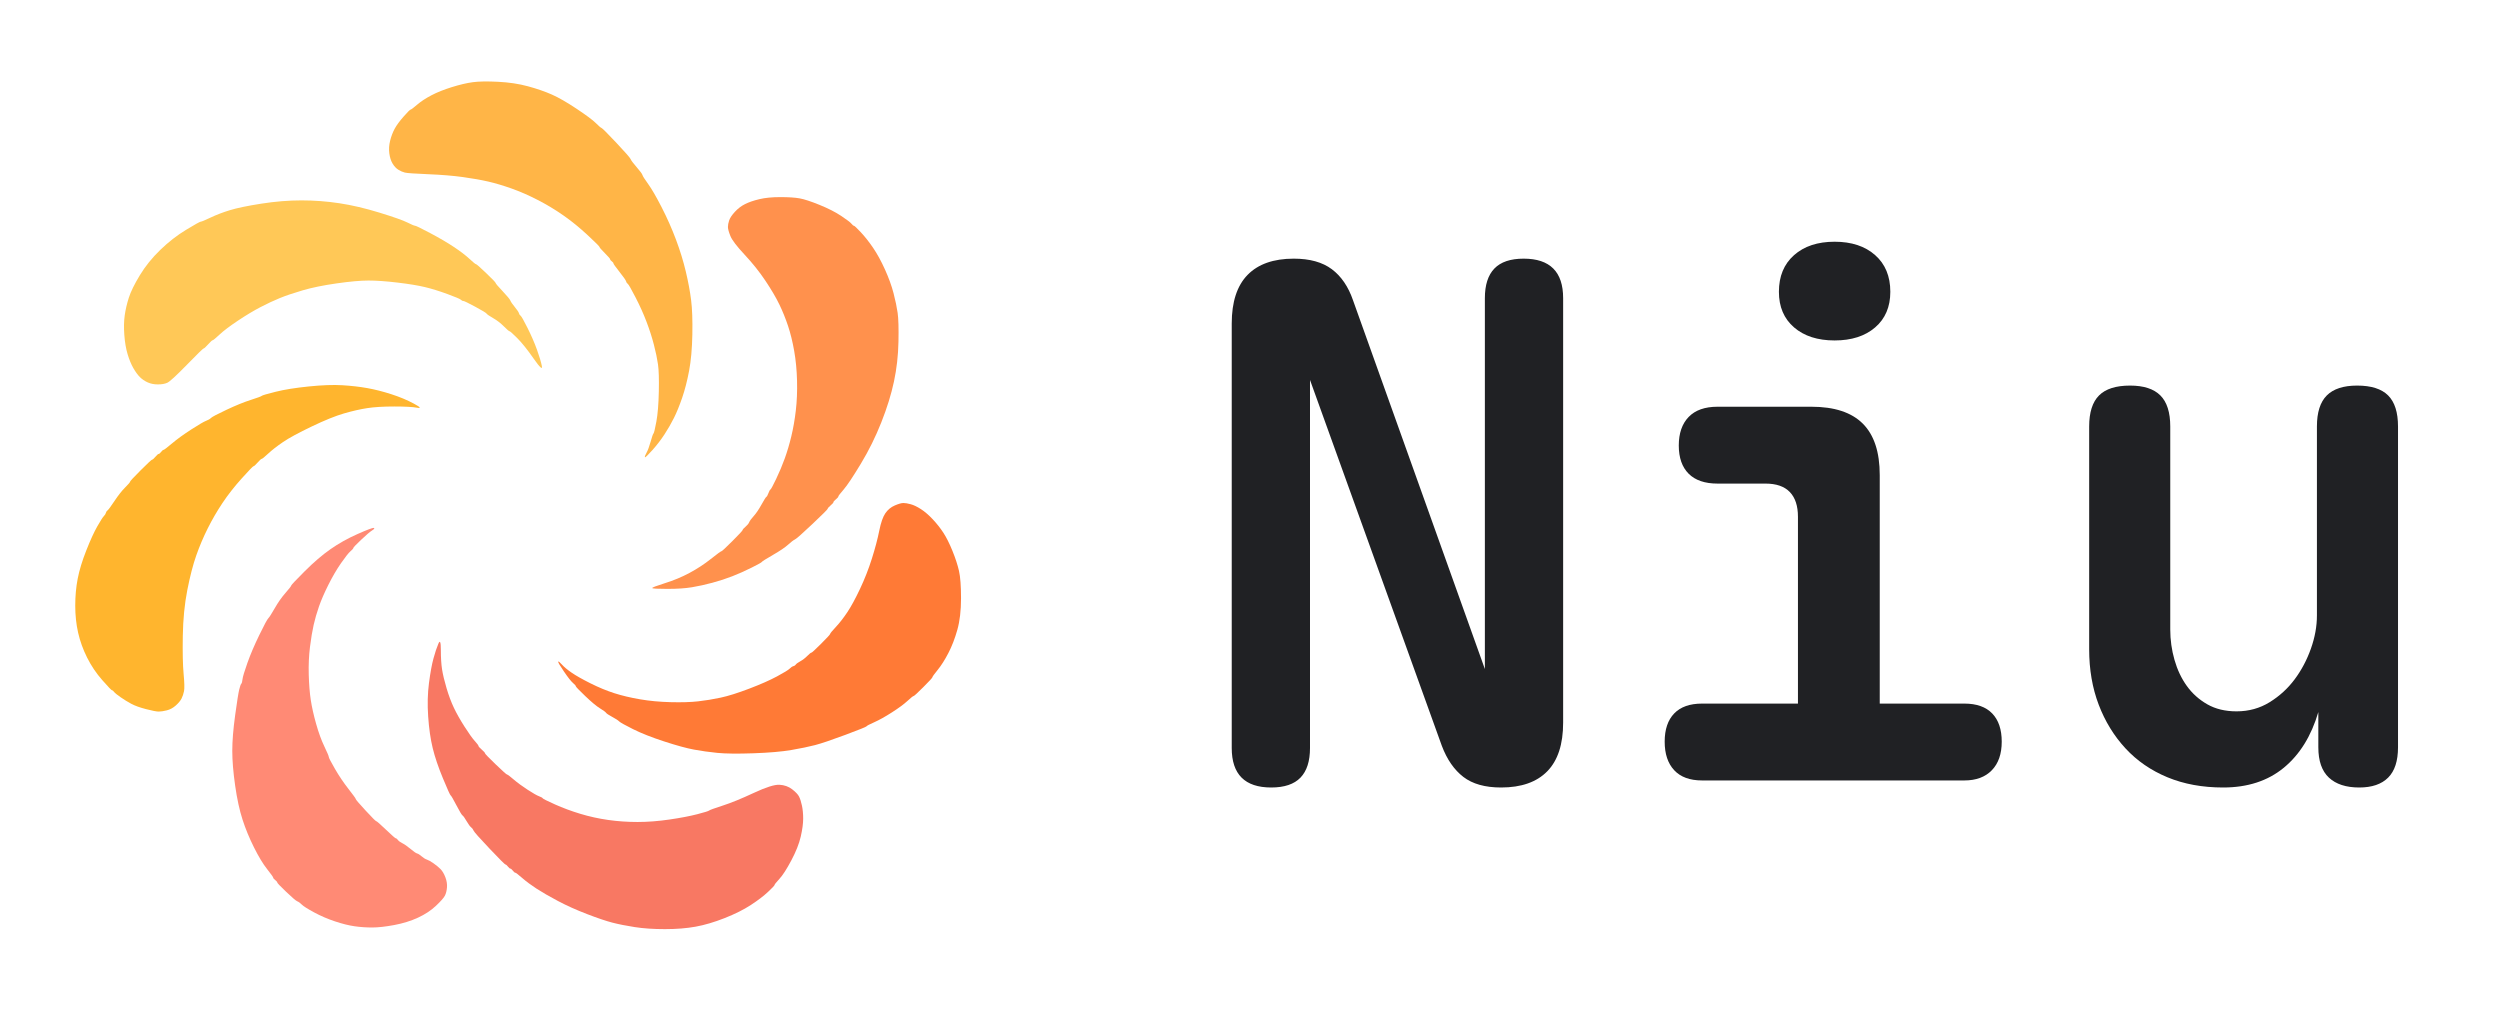
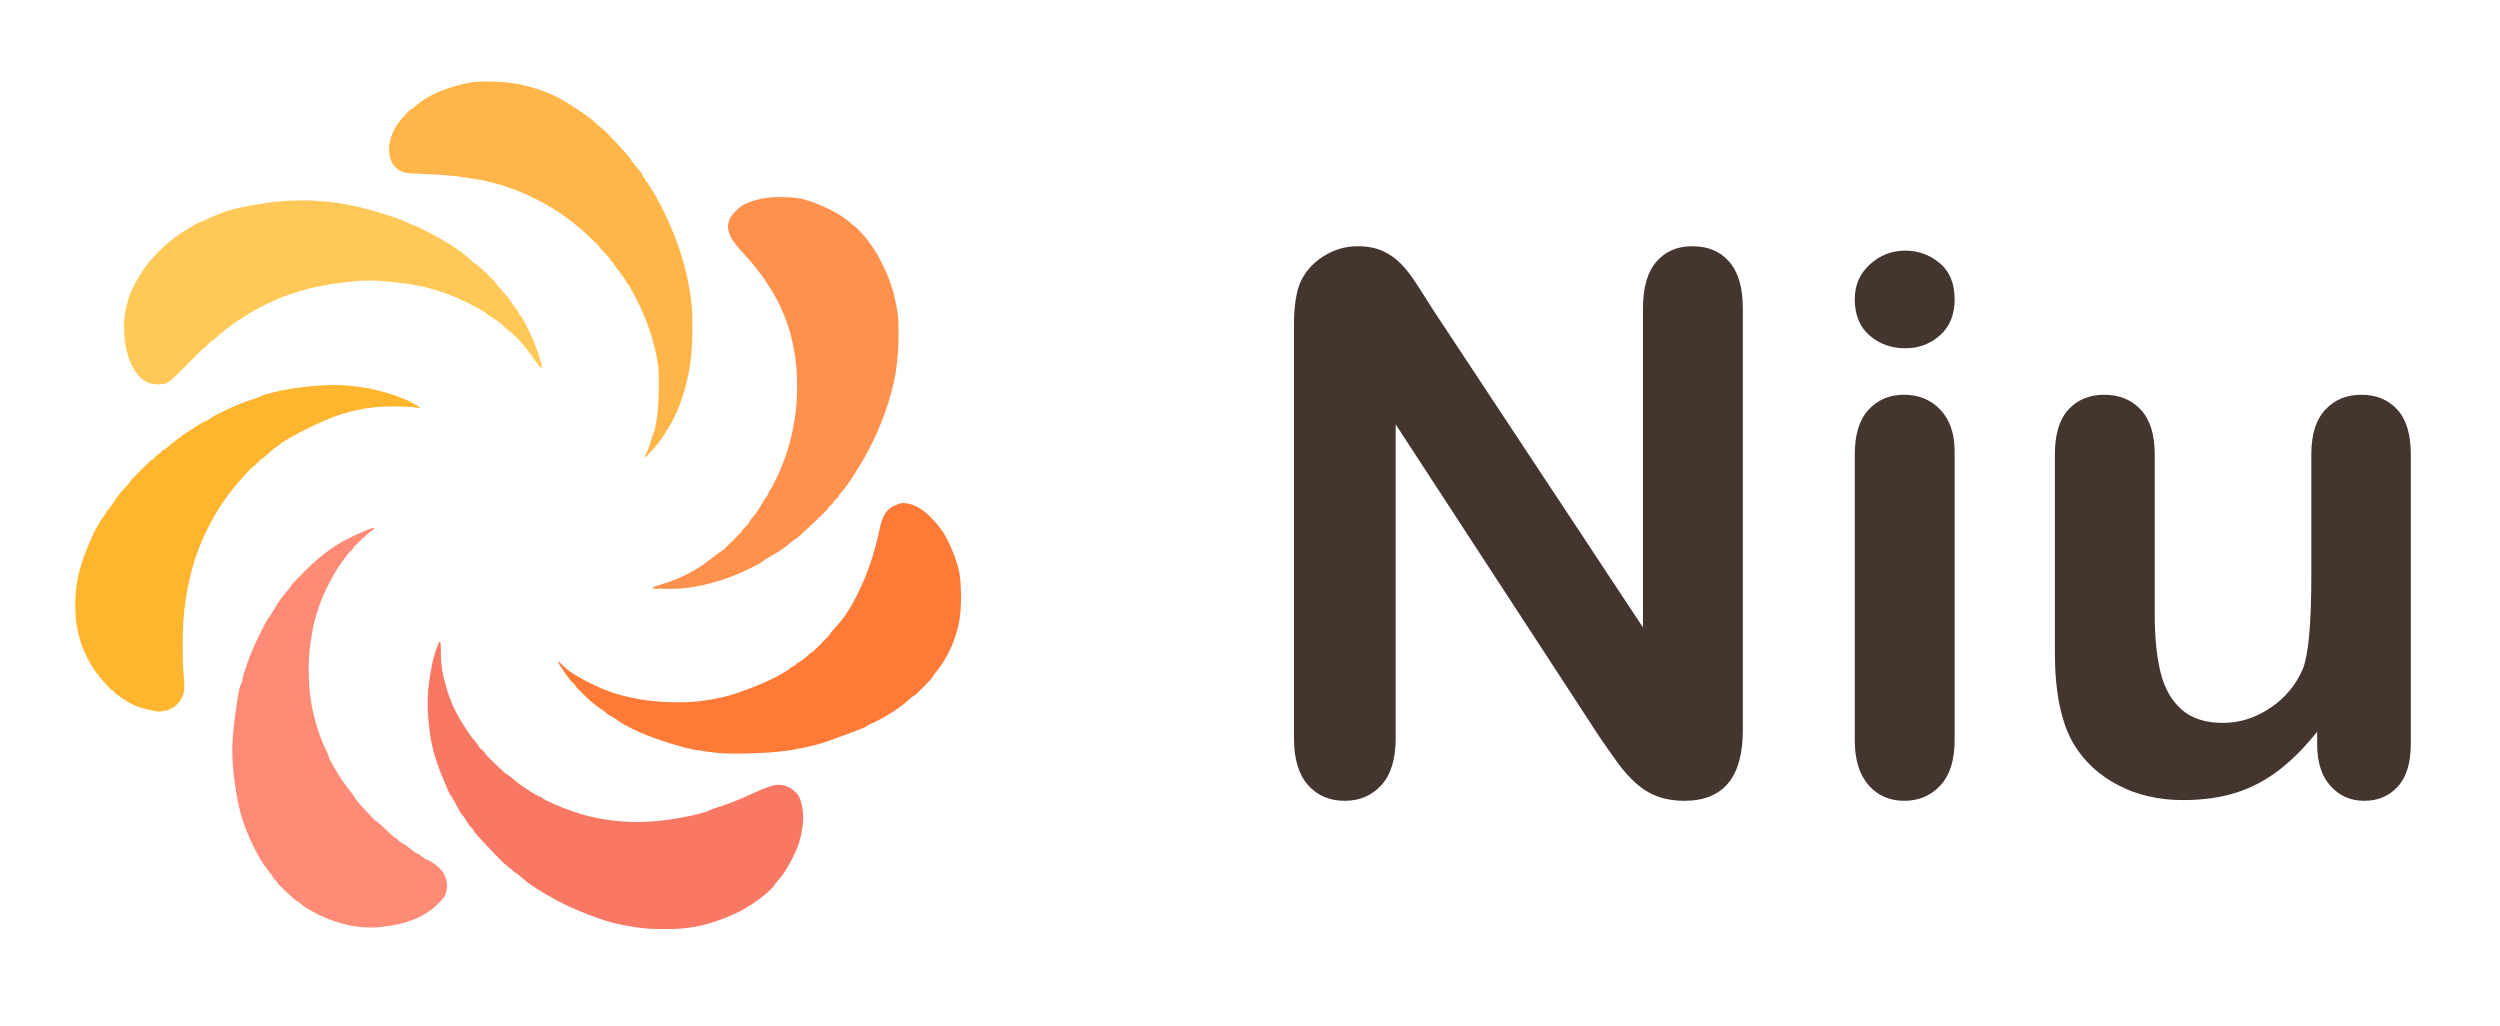
<svg xmlns="http://www.w3.org/2000/svg" width="312" height="128" viewBox="0 0 312 128" role="img" aria-label="Niu">
  <g transform="translate(0 0) scale(0.1020734)">
    <path fill="#FFC857" d="M 319.5 249.0 Q 345 245 368.5 245.0 Q 392 245 415.0 248.5 Q 438 252 464.0 260.0 Q 490 268 498.0 272.0 Q 506 276 507.5 276.0 Q 509 276 526.0 285.0 Q 543 294 555.0 302.0 Q 567 310 574.0 316.5 Q 581 323 582.0 323.0 Q 583 323 594.5 334.0 Q 606 345 606.0 346.0 Q 606 347 614.5 356.0 Q 623 365 624.0 367.5 Q 625 370 629.5 375.5 Q 634 381 634.5 383.0 Q 635 385 636.5 386.0 Q 638 387 645.0 401.0 Q 652 415 656.5 427.5 Q 661 440 662.5 447.5 Q 664 455 652.5 438.5 Q 641 422 632.5 413.5 Q 624 405 623.0 405.0 Q 622 405 616.0 399.0 Q 610 393 603.0 389.0 Q 596 385 595.0 383.5 Q 594 382 581.0 375.0 Q 568 368 566.5 368.0 Q 565 368 563.5 366.5 Q 562 365 547.0 359.5 Q 532 354 519.5 351.0 Q 507 348 486.0 345.5 Q 465 343 450.5 343.0 Q 436 343 411.5 346.5 Q 387 350 370.0 355.0 Q 353 360 342.0 364.5 Q 331 369 318.5 375.5 Q 306 382 291.0 392.0 Q 276 402 268.5 409.0 Q 261 416 260.0 416.0 Q 259 416 254.5 421.0 Q 250 426 249.0 426.0 Q 248 426 228.5 446.0 Q 209 466 204.5 468.0 Q 200 470 193.0 470.0 Q 186 470 180.5 467.5 Q 175 465 171.0 461.0 Q 167 457 163.0 450.0 Q 159 443 156.0 433.0 Q 153 423 152.0 409.5 Q 151 396 152.5 385.5 Q 154 375 157.5 364.0 Q 161 353 171.0 336.5 Q 181 320 196.0 305.5 Q 211 291 227.5 281.0 Q 244 271 245.5 271.0 Q 247 271 257.5 266.0 Q 268 261 281.0 257.0 Q 294 253 319.5 249.0 Z" />
    <path fill="#FFB547" d="M 578.0 100.5 Q 589 99 609.0 100.0 Q 629 101 645.5 105.5 Q 662 110 674.5 115.5 Q 687 121 705.0 133.0 Q 723 145 728.5 150.5 Q 734 156 735.5 156.5 Q 737 157 753.5 174.5 Q 770 192 771.0 194.5 Q 772 197 778.5 204.5 Q 785 212 785.5 214.0 Q 786 216 792.5 225.0 Q 799 234 809.0 253.5 Q 819 273 826.5 293.0 Q 834 313 838.5 332.0 Q 843 351 845.0 367.0 Q 847 383 846.5 409.0 Q 846 435 842.5 453.5 Q 839 472 834.0 486.5 Q 829 501 824.0 511.0 Q 819 521 812.5 531.0 Q 806 541 797.5 550.5 Q 789 560 788.5 559.0 Q 788 558 790.5 553.5 Q 793 549 795.5 540.0 Q 798 531 799.0 530.0 Q 800 529 802.5 515.5 Q 805 502 805.5 479.0 Q 806 456 804.5 445.5 Q 803 435 799.5 421.5 Q 796 408 790.5 393.5 Q 785 379 777.0 363.5 Q 769 348 767.5 347.0 Q 766 346 765.5 344.0 Q 765 342 757.5 332.5 Q 750 323 750.0 322.0 Q 750 321 748.0 319.5 Q 746 318 746.0 317.0 Q 746 316 739.5 309.5 Q 733 303 733.0 302.0 Q 733 301 718.5 287.5 Q 704 274 689.0 263.5 Q 674 253 657.5 244.5 Q 641 236 625.5 230.5 Q 610 225 597.0 222.0 Q 584 219 566.0 216.5 Q 548 214 523.5 213.0 Q 499 212 495.0 211.0 Q 491 210 487.0 207.5 Q 483 205 480.0 200.0 Q 477 195 476.0 187.5 Q 475 180 477.0 172.0 Q 479 164 482.5 157.5 Q 486 151 493.5 142.5 Q 501 134 502.0 134.0 Q 503 134 510.0 128.0 Q 517 122 527.5 116.5 Q 538 111 552.5 106.5 Q 567 102 578.0 100.5 Z" />
    <path fill="#FF914D" d="M 928.5 243.5 Q 939 241 954.0 241.0 Q 969 241 977.5 242.5 Q 986 244 1002.0 250.5 Q 1018 257 1028.5 264.0 Q 1039 271 1041.0 273.5 Q 1043 276 1044.0 276.0 Q 1045 276 1052.5 284.0 Q 1060 292 1067.5 303.0 Q 1075 314 1082.0 329.5 Q 1089 345 1092.5 358.5 Q 1096 372 1097.5 382.5 Q 1099 393 1098.5 418.0 Q 1098 443 1093.0 466.5 Q 1088 490 1077.5 516.5 Q 1067 543 1052.5 567.0 Q 1038 591 1031.5 598.5 Q 1025 606 1025.0 607.0 Q 1025 608 1022.0 610.5 Q 1019 613 1019.0 614.0 Q 1019 615 1015.5 618.0 Q 1012 621 1012.0 622.0 Q 1012 623 993.5 640.5 Q 975 658 972.0 659.5 Q 969 661 963.5 666.0 Q 958 671 945.0 678.5 Q 932 686 931.5 687.0 Q 931 688 919.0 694.0 Q 907 700 895.5 704.5 Q 884 709 871.0 712.5 Q 858 716 846.0 718.0 Q 834 720 816.0 720.0 Q 798 720 797.5 719.0 Q 797 718 813.0 713.0 Q 829 708 843.0 700.5 Q 857 693 869.0 683.5 Q 881 674 882.0 674.0 Q 883 674 895.5 661.5 Q 908 649 908.0 648.0 Q 908 647 911.5 644.0 Q 915 641 916.0 638.5 Q 917 636 921.5 631.0 Q 926 626 931.0 617.0 Q 936 608 937.0 607.5 Q 938 607 939.5 603.0 Q 941 599 942.0 598.5 Q 943 598 949.0 585.5 Q 955 573 959.5 560.5 Q 964 548 967.5 533.5 Q 971 519 973.0 502.0 Q 975 485 974.5 465.5 Q 974 446 971.0 429.0 Q 968 412 963.5 398.5 Q 959 385 953.0 372.5 Q 947 360 936.0 343.5 Q 925 327 910.5 311.5 Q 896 296 893.0 288.5 Q 890 281 890.0 277.5 Q 890 274 891.5 269.5 Q 893 265 898.5 259.0 Q 904 253 911.0 249.5 Q 918 246 928.5 243.5 Z" />
    <path fill="#FF7A36" d="M 1094.0 618.0 Q 1101 615 1104.5 615.0 Q 1108 615 1113.5 616.5 Q 1119 618 1126.0 622.5 Q 1133 627 1140.5 635.0 Q 1148 643 1153.5 651.5 Q 1159 660 1164.5 673.5 Q 1170 687 1172.5 698.0 Q 1175 709 1175.0 731.5 Q 1175 754 1170.5 770.0 Q 1166 786 1159.5 798.5 Q 1153 811 1146.5 819.0 Q 1140 827 1140.0 828.0 Q 1140 829 1129.0 840.0 Q 1118 851 1117.0 851.0 Q 1116 851 1109.5 857.0 Q 1103 863 1090.5 871.0 Q 1078 879 1069.0 883.0 Q 1060 887 1059.5 888.0 Q 1059 889 1033.5 898.5 Q 1008 908 996.5 911.0 Q 985 914 967.5 917.0 Q 950 920 921.0 921.0 Q 892 922 877.0 920.5 Q 862 919 848.5 916.5 Q 835 914 812.0 906.5 Q 789 899 774.0 891.5 Q 759 884 757.0 882.0 Q 755 880 748.5 876.5 Q 742 873 741.0 871.5 Q 740 870 733.5 866.0 Q 727 862 715.5 851.0 Q 704 840 704.0 839.0 Q 704 838 700.5 835.0 Q 697 832 689.5 821.0 Q 682 810 682.5 809.0 Q 683 808 687.0 812.5 Q 691 817 699.0 822.5 Q 707 828 722.0 835.5 Q 737 843 751.0 847.5 Q 765 852 782.5 855.0 Q 800 858 820.0 858.5 Q 840 859 853.5 857.5 Q 867 856 881.0 853.0 Q 895 850 916.0 842.0 Q 937 834 950.0 827.0 Q 963 820 965.5 817.5 Q 968 815 970.0 814.5 Q 972 814 973.0 812.5 Q 974 811 978.5 808.5 Q 983 806 987.0 802.0 Q 991 798 992.0 798.0 Q 993 798 1004.0 787.0 Q 1015 776 1015.0 775.0 Q 1015 774 1022.0 766.5 Q 1029 759 1036.0 748.5 Q 1043 738 1051.5 720.0 Q 1060 702 1066.0 683.0 Q 1072 664 1075.0 649.0 Q 1078 634 1082.5 627.5 Q 1087 621 1094.0 618.0 Z" />
    <path fill="#F87863" d="M 536.0 787.0 Q 539 780 539.0 794.5 Q 539 809 540.5 818.5 Q 542 828 546.0 841.5 Q 550 855 555.0 865.5 Q 560 876 568.0 888.5 Q 576 901 580.5 906.0 Q 585 911 585.0 912.0 Q 585 913 589.0 916.5 Q 593 920 593.0 921.0 Q 593 922 606.0 934.5 Q 619 947 620.0 947.0 Q 621 947 628.0 953.0 Q 635 959 645.0 965.5 Q 655 972 659.0 973.5 Q 663 975 663.5 976.0 Q 664 977 678.5 983.5 Q 693 990 709.5 995.0 Q 726 1000 743.5 1002.5 Q 761 1005 779.5 1005.0 Q 798 1005 818.5 1002.0 Q 839 999 852.5 995.5 Q 866 992 867.0 991.0 Q 868 990 883.5 985.0 Q 899 980 921.5 969.5 Q 944 959 953.0 959.5 Q 962 960 968.5 965.0 Q 975 970 977.0 974.0 Q 979 978 980.5 985.0 Q 982 992 982.0 1001.0 Q 982 1010 979.0 1023.0 Q 976 1036 967.5 1052.0 Q 959 1068 953.0 1074.5 Q 947 1081 947.0 1082.0 Q 947 1083 939.0 1090.5 Q 931 1098 918.0 1106.5 Q 905 1115 886.0 1122.5 Q 867 1130 850.5 1133.0 Q 834 1136 813.0 1136.0 Q 792 1136 776.0 1133.5 Q 760 1131 748.5 1128.0 Q 737 1125 717.5 1117.5 Q 698 1110 682.0 1101.5 Q 666 1093 656.0 1086.5 Q 646 1080 638.5 1073.5 Q 631 1067 630.0 1067.0 Q 629 1067 627.0 1064.5 Q 625 1062 624.0 1062.0 Q 623 1062 621.0 1059.5 Q 619 1057 618.0 1057.0 Q 617 1057 598.5 1037.5 Q 580 1018 579.0 1015.5 Q 578 1013 576.0 1011.5 Q 574 1010 570.5 1004.0 Q 567 998 565.5 997.0 Q 564 996 558.0 984.5 Q 552 973 551.0 972.5 Q 550 972 541.5 951.5 Q 533 931 529.0 914.5 Q 525 898 523.5 876.0 Q 522 854 524.5 835.0 Q 527 816 530.0 805.0 Q 533 794 536.0 787.0 Z" />
    <path fill="#FF8A75" d="M 437.0 653.0 Q 455 645 457.0 645.5 Q 459 646 455.0 648.5 Q 451 651 441.5 660.0 Q 432 669 432.0 670.0 Q 432 671 428.5 674.0 Q 425 677 417.0 688.5 Q 409 700 401.5 715.0 Q 394 730 390.0 741.5 Q 386 753 383.5 764.0 Q 381 775 379.0 791.0 Q 377 807 377.5 825.0 Q 378 843 380.0 856.0 Q 382 869 386.5 885.0 Q 391 901 396.5 912.5 Q 402 924 402.0 925.5 Q 402 927 409.5 940.0 Q 417 953 426.0 964.5 Q 435 976 435.0 977.0 Q 435 978 447.0 991.0 Q 459 1004 460.0 1004.0 Q 461 1004 472.0 1014.5 Q 483 1025 484.0 1025.0 Q 485 1025 486.5 1027.0 Q 488 1029 492.0 1031.0 Q 496 1033 502.0 1038.0 Q 508 1043 510.0 1043.5 Q 512 1044 515.5 1047.0 Q 519 1050 522.0 1051.0 Q 525 1052 530.0 1055.5 Q 535 1059 538.5 1062.5 Q 542 1066 544.5 1072.5 Q 547 1079 546.5 1085.0 Q 546 1091 544.0 1095.0 Q 542 1099 533.0 1107.5 Q 524 1116 511.0 1122.0 Q 498 1128 482.0 1131.0 Q 466 1134 455.0 1134.0 Q 444 1134 433.5 1132.5 Q 423 1131 409.5 1126.5 Q 396 1122 384.0 1115.5 Q 372 1109 369.0 1106.0 Q 366 1103 363.5 1102.0 Q 361 1101 350.0 1090.5 Q 339 1080 339.0 1079.0 Q 339 1078 336.5 1076.0 Q 334 1074 334.0 1073.0 Q 334 1072 326.5 1062.5 Q 319 1053 310.5 1036.0 Q 302 1019 296.5 1002.0 Q 291 985 287.5 960.5 Q 284 936 284.0 918.0 Q 284 900 287.5 874.5 Q 291 849 292.5 843.0 Q 294 837 295.0 836.0 Q 296 835 296.5 830.5 Q 297 826 302.5 810.5 Q 308 795 317.0 776.5 Q 326 758 328.0 756.0 Q 330 754 336.0 743.5 Q 342 733 349.0 725.0 Q 356 717 356.0 716.0 Q 356 715 372.5 698.5 Q 389 682 404.0 671.5 Q 419 661 437.0 653.0 Z" />
    <path fill="#FFB52E" d="M 377.5 472.5 Q 402 470 418.5 471.0 Q 435 472 449.0 474.5 Q 463 477 478.5 482.0 Q 494 487 506.0 493.5 Q 518 500 510.0 498.5 Q 502 497 482.0 497.0 Q 462 497 449.0 499.0 Q 436 501 420.5 505.5 Q 405 510 381.0 521.5 Q 357 533 346.0 540.5 Q 335 548 328.0 554.5 Q 321 561 320.0 561.0 Q 319 561 315.0 565.5 Q 311 570 310.0 570.0 Q 309 570 295.5 585.0 Q 282 600 272.0 615.0 Q 262 630 254.0 646.0 Q 246 662 240.0 679.0 Q 234 696 229.0 721.5 Q 224 747 223.5 777.5 Q 223 808 224.5 824.0 Q 226 840 225.0 845.0 Q 224 850 222.0 854.0 Q 220 858 215.0 862.5 Q 210 867 204.0 868.5 Q 198 870 194.0 870.0 Q 190 870 178.5 867.0 Q 167 864 160.5 860.5 Q 154 857 147.5 852.5 Q 141 848 139.5 846.0 Q 138 844 137.0 844.0 Q 136 844 125.0 831.5 Q 114 819 106.5 804.0 Q 99 789 95.5 773.5 Q 92 758 92.0 740.5 Q 92 723 95.0 707.5 Q 98 692 105.5 673.0 Q 113 654 119.0 643.5 Q 125 633 127.0 631.0 Q 129 629 129.5 627.0 Q 130 625 131.5 624.0 Q 133 623 140.0 612.5 Q 147 602 153.0 596.0 Q 159 590 159.0 589.0 Q 159 588 172.0 575.0 Q 185 562 186.0 562.0 Q 187 562 190.0 558.5 Q 193 555 194.0 555.0 Q 195 555 197.0 552.5 Q 199 550 200.0 550.0 Q 201 550 210.5 542.0 Q 220 534 234.0 525.0 Q 248 516 252.0 514.5 Q 256 513 258.0 511.0 Q 260 509 277.0 501.0 Q 294 493 306.5 489.0 Q 319 485 320.0 484.0 Q 321 483 337.0 479.0 Q 353 475 377.5 472.5 Z" />
  </g>
-   <g transform="translate(148 27) scale(0.8)" fill="#202124">
-     <path d="M 7.150 16.720 Q 7.150 11.660 9.625 9.130 Q 12.100 6.600 16.830 6.600 Q 20.570 6.600 22.770 8.250 Q 24.970 9.900 26.070 13.090 L 46.640 70.620 L 46.640 12.760 Q 46.640 9.680 48.125 8.140 Q 49.610 6.600 52.690 6.600 Q 55.770 6.600 57.310 8.140 Q 58.850 9.680 58.850 12.760 L 58.850 78.980 Q 58.850 84.040 56.375 86.570 Q 53.900 89.100 49.170 89.100 Q 45.430 89.100 43.285 87.450 Q 41.140 85.800 39.930 82.610 L 19.360 25.520 L 19.360 82.940 Q 19.360 86.020 17.875 87.560 Q 16.390 89.100 13.310 89.100 Q 10.230 89.100 8.690 87.560 Q 7.150 86.020 7.150 82.940 Z" />
-     <path d="M 121.440 76.010 Q 124.300 76.010 125.785 77.550 Q 127.270 79.090 127.270 81.950 Q 127.270 84.810 125.730 86.405 Q 124.190 88.000 121.440 88.000 L 80.520 88.000 Q 77.660 88.000 76.175 86.405 Q 74.690 84.810 74.690 81.950 Q 74.690 79.090 76.175 77.550 Q 77.660 76.010 80.520 76.010 L 95.480 76.010 L 95.480 46.860 Q 95.480 44.330 94.215 43.010 Q 92.950 41.690 90.420 41.690 L 82.940 41.690 Q 79.970 41.690 78.430 40.150 Q 76.890 38.610 76.890 35.750 Q 76.890 32.890 78.430 31.295 Q 79.970 29.700 82.940 29.700 L 97.570 29.700 Q 102.960 29.700 105.600 32.340 Q 108.240 34.980 108.240 40.370 L 108.240 76.010 Z M 101.200 19.360 Q 97.240 19.360 94.875 17.325 Q 92.510 15.290 92.510 11.770 Q 92.510 8.140 94.875 6.050 Q 97.240 3.960 101.200 3.960 Q 105.160 3.960 107.525 6.050 Q 109.890 8.140 109.890 11.770 Q 109.890 15.290 107.525 17.325 Q 105.160 19.360 101.200 19.360 Z" />
-     <path d="M 176.440 32.780 Q 176.440 29.480 177.980 27.940 Q 179.520 26.400 182.710 26.400 Q 186.010 26.400 187.550 27.940 Q 189.090 29.480 189.090 32.780 L 189.090 82.830 Q 189.090 86.020 187.550 87.560 Q 186.010 89.100 183.040 89.100 Q 179.960 89.100 178.310 87.560 Q 176.660 86.020 176.660 82.830 L 176.660 77.330 Q 175.010 82.940 171.270 86.020 Q 167.530 89.100 161.810 89.100 Q 156.970 89.100 153.120 87.505 Q 149.270 85.910 146.575 82.995 Q 143.880 80.080 142.395 76.175 Q 140.910 72.270 140.910 67.540 L 140.910 32.780 Q 140.910 29.480 142.450 27.940 Q 143.990 26.400 147.290 26.400 Q 150.480 26.400 152.020 27.940 Q 153.560 29.480 153.560 32.780 L 153.560 64.460 Q 153.560 66.880 154.220 69.190 Q 154.880 71.500 156.145 73.260 Q 157.410 75.020 159.335 76.120 Q 161.260 77.220 163.900 77.220 Q 166.760 77.220 169.070 75.790 Q 171.380 74.360 172.975 72.215 Q 174.570 70.070 175.505 67.430 Q 176.440 64.790 176.440 62.260 Z" />
+   <g transform="translate(154 24) scale(0.85)" fill="#45352F">
+     <path d="M 29.380 17.478 L 60.049 63.884 L 60.049 17.048 Q 60.049 12.482 62.009 10.200 Q 63.970 7.917 67.300 7.917 Q 70.737 7.917 72.725 10.200 Q 74.712 12.482 74.712 17.048 L 74.712 78.977 Q 74.712 89.343 66.118 89.343 Q 63.970 89.343 62.251 88.725 Q 60.532 88.107 59.028 86.765 Q 57.524 85.422 56.235 83.623 Q 54.946 81.823 53.657 79.943 L 23.740 34.074 L 23.740 80.212 Q 23.740 84.724 21.646 87.033 Q 19.551 89.343 16.274 89.343 Q 12.891 89.343 10.850 87.006 Q 8.809 84.670 8.809 80.212 L 8.809 19.465 Q 8.809 15.598 9.668 13.396 Q 10.688 10.979 13.052 9.448 Q 15.415 7.917 18.154 7.917 Q 20.303 7.917 21.833 8.615 Q 23.364 9.313 24.519 10.495 Q 25.674 11.677 26.882 13.557 Q 28.091 15.437 29.380 17.478 Z" />
+     <path d="M 105.811 38.049 L 105.811 80.427 Q 105.811 84.831 103.716 87.087 Q 101.621 89.343 98.398 89.343 Q 95.176 89.343 93.162 87.033 Q 91.147 84.724 91.147 80.427 L 91.147 38.479 Q 91.147 34.128 93.162 31.926 Q 95.176 29.724 98.398 29.724 Q 101.621 29.724 103.716 31.926 Q 105.811 34.128 105.811 38.049 Z M 98.560 22.902 Q 95.498 22.902 93.323 21.022 Q 91.147 19.143 91.147 15.705 Q 91.147 12.590 93.376 10.576 Q 95.605 8.562 98.560 8.562 Q 101.406 8.562 103.608 10.388 Q 105.811 12.214 105.811 15.705 Q 105.811 19.089 103.662 20.996 Q 101.514 22.902 98.560 22.902 Z" />
+     <path d="M 159.038 81.071 L 159.038 79.191 Q 156.406 82.521 153.506 84.777 Q 150.605 87.033 147.168 88.134 Q 143.730 89.235 139.326 89.235 Q 134.009 89.235 129.792 87.033 Q 125.576 84.831 123.267 80.964 Q 120.527 76.291 120.527 67.536 L 120.527 38.479 Q 120.527 34.074 122.515 31.899 Q 124.502 29.724 127.778 29.724 Q 131.108 29.724 133.149 31.926 Q 135.190 34.128 135.190 38.479 L 135.190 61.950 Q 135.190 67.053 136.050 70.517 Q 136.909 73.981 139.138 75.942 Q 141.367 77.902 145.181 77.902 Q 148.887 77.902 152.163 75.700 Q 155.439 73.498 156.943 69.953 Q 158.179 66.838 158.179 56.311 L 158.179 38.479 Q 158.179 34.128 160.220 31.926 Q 162.261 29.724 165.537 29.724 Q 168.813 29.724 170.801 31.899 Q 172.788 34.074 172.788 38.479 L 172.788 80.964 Q 172.788 85.153 170.881 87.248 Q 168.975 89.343 165.967 89.343 Q 162.959 89.343 160.999 87.167 Q 159.038 84.992 159.038 81.071 Z" />
  </g>
</svg>
